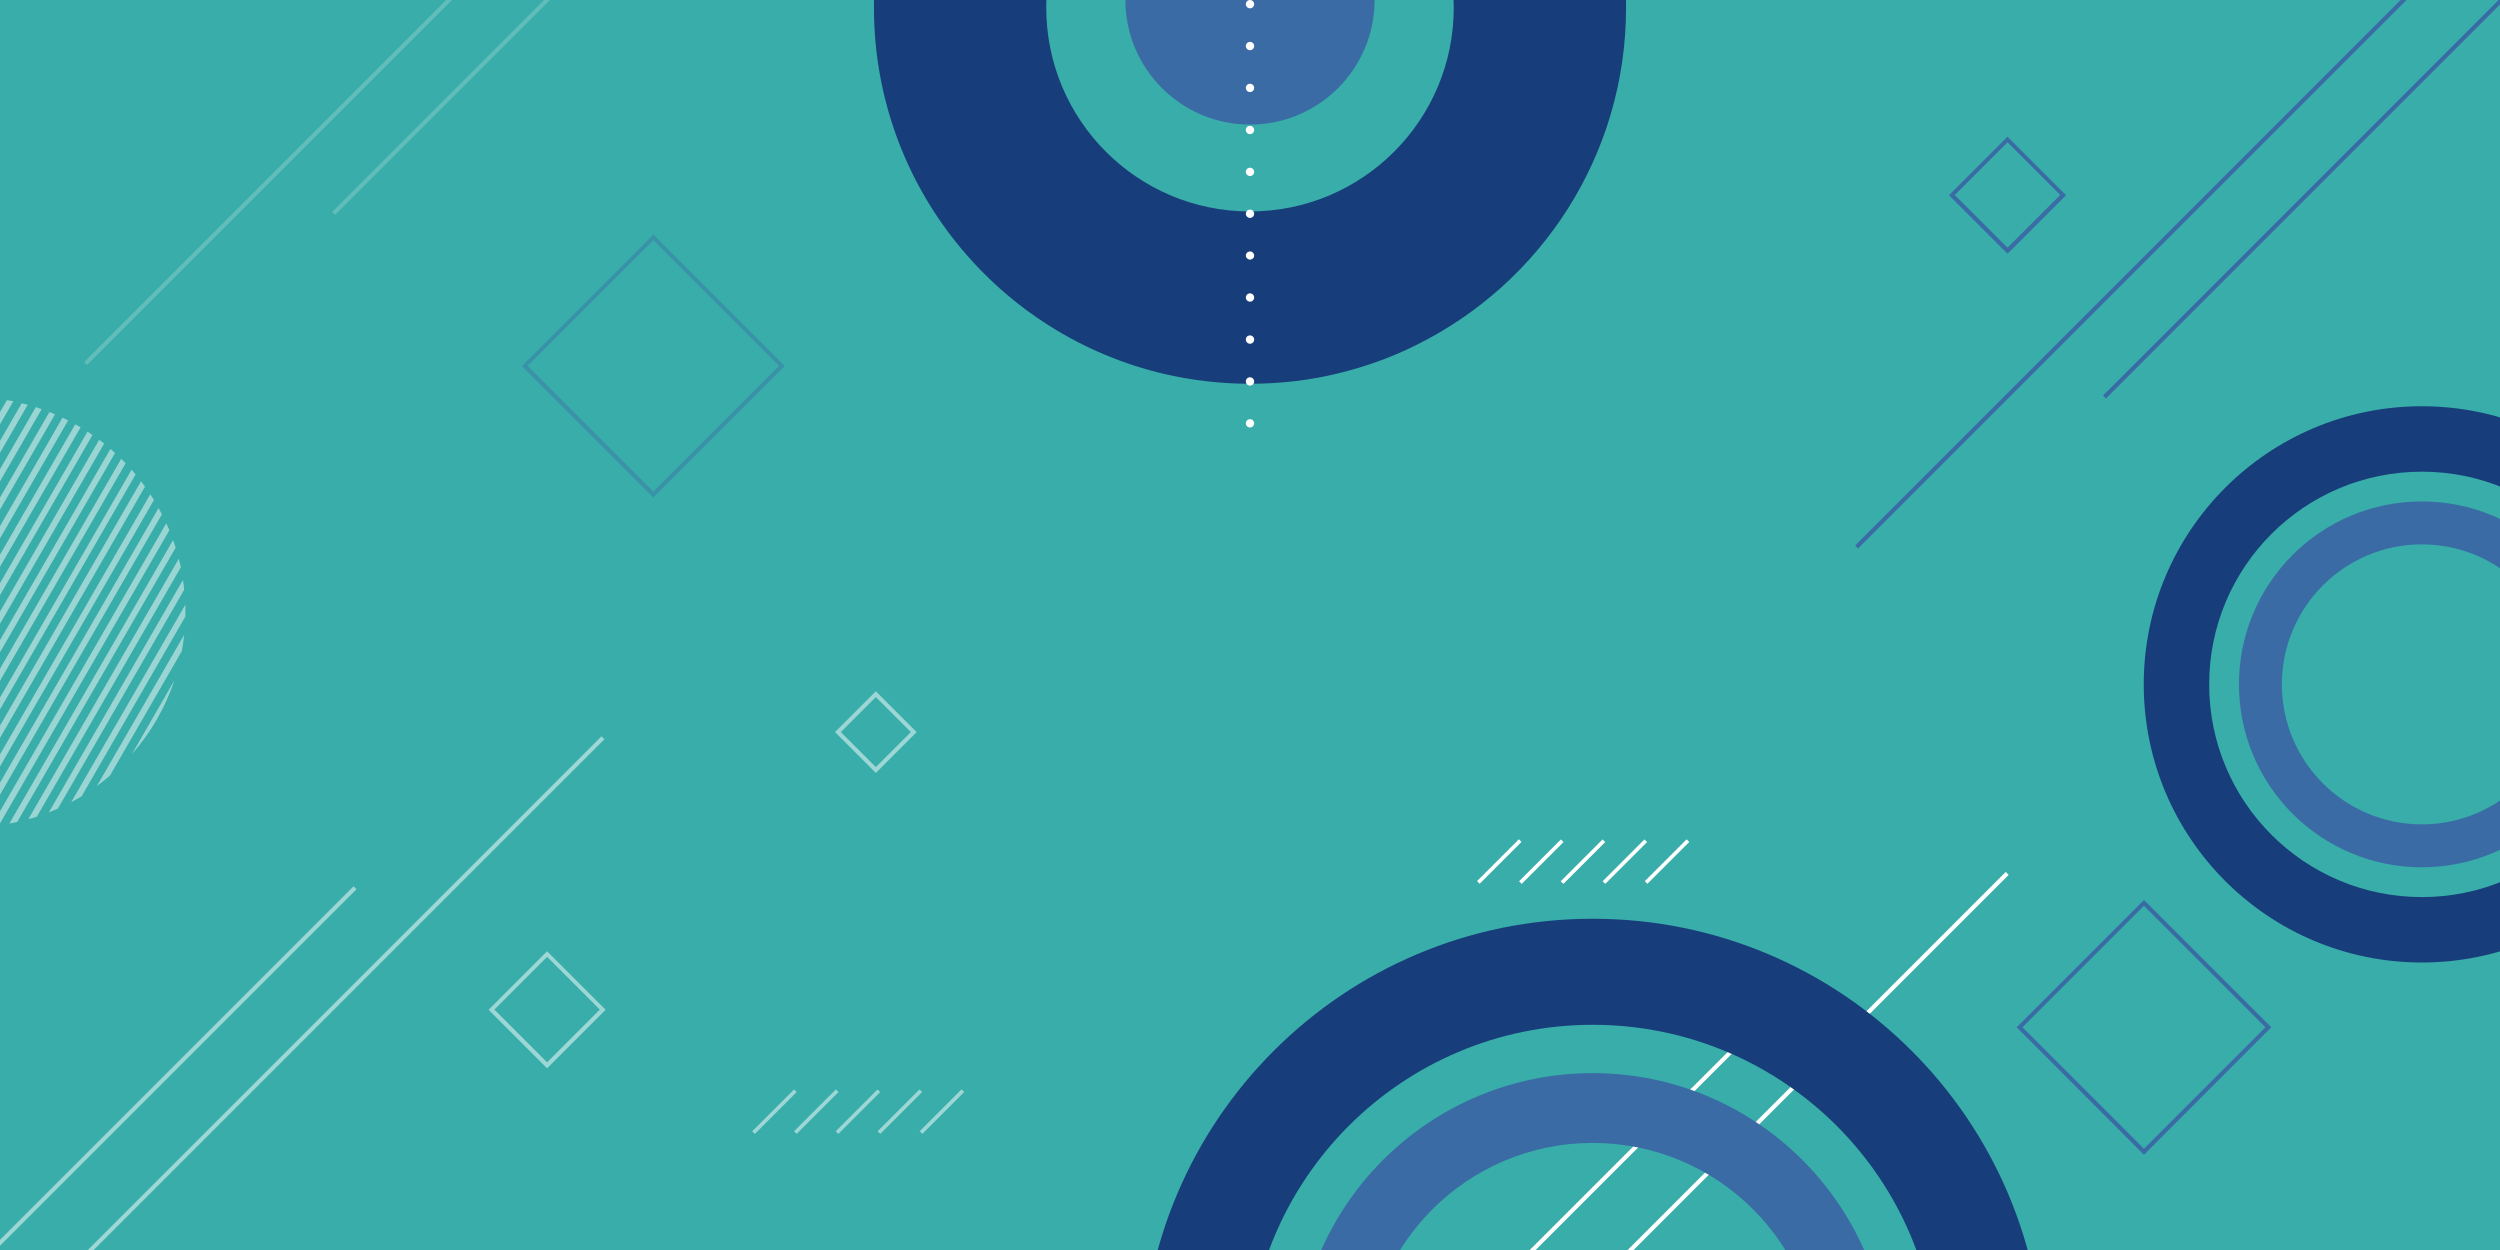
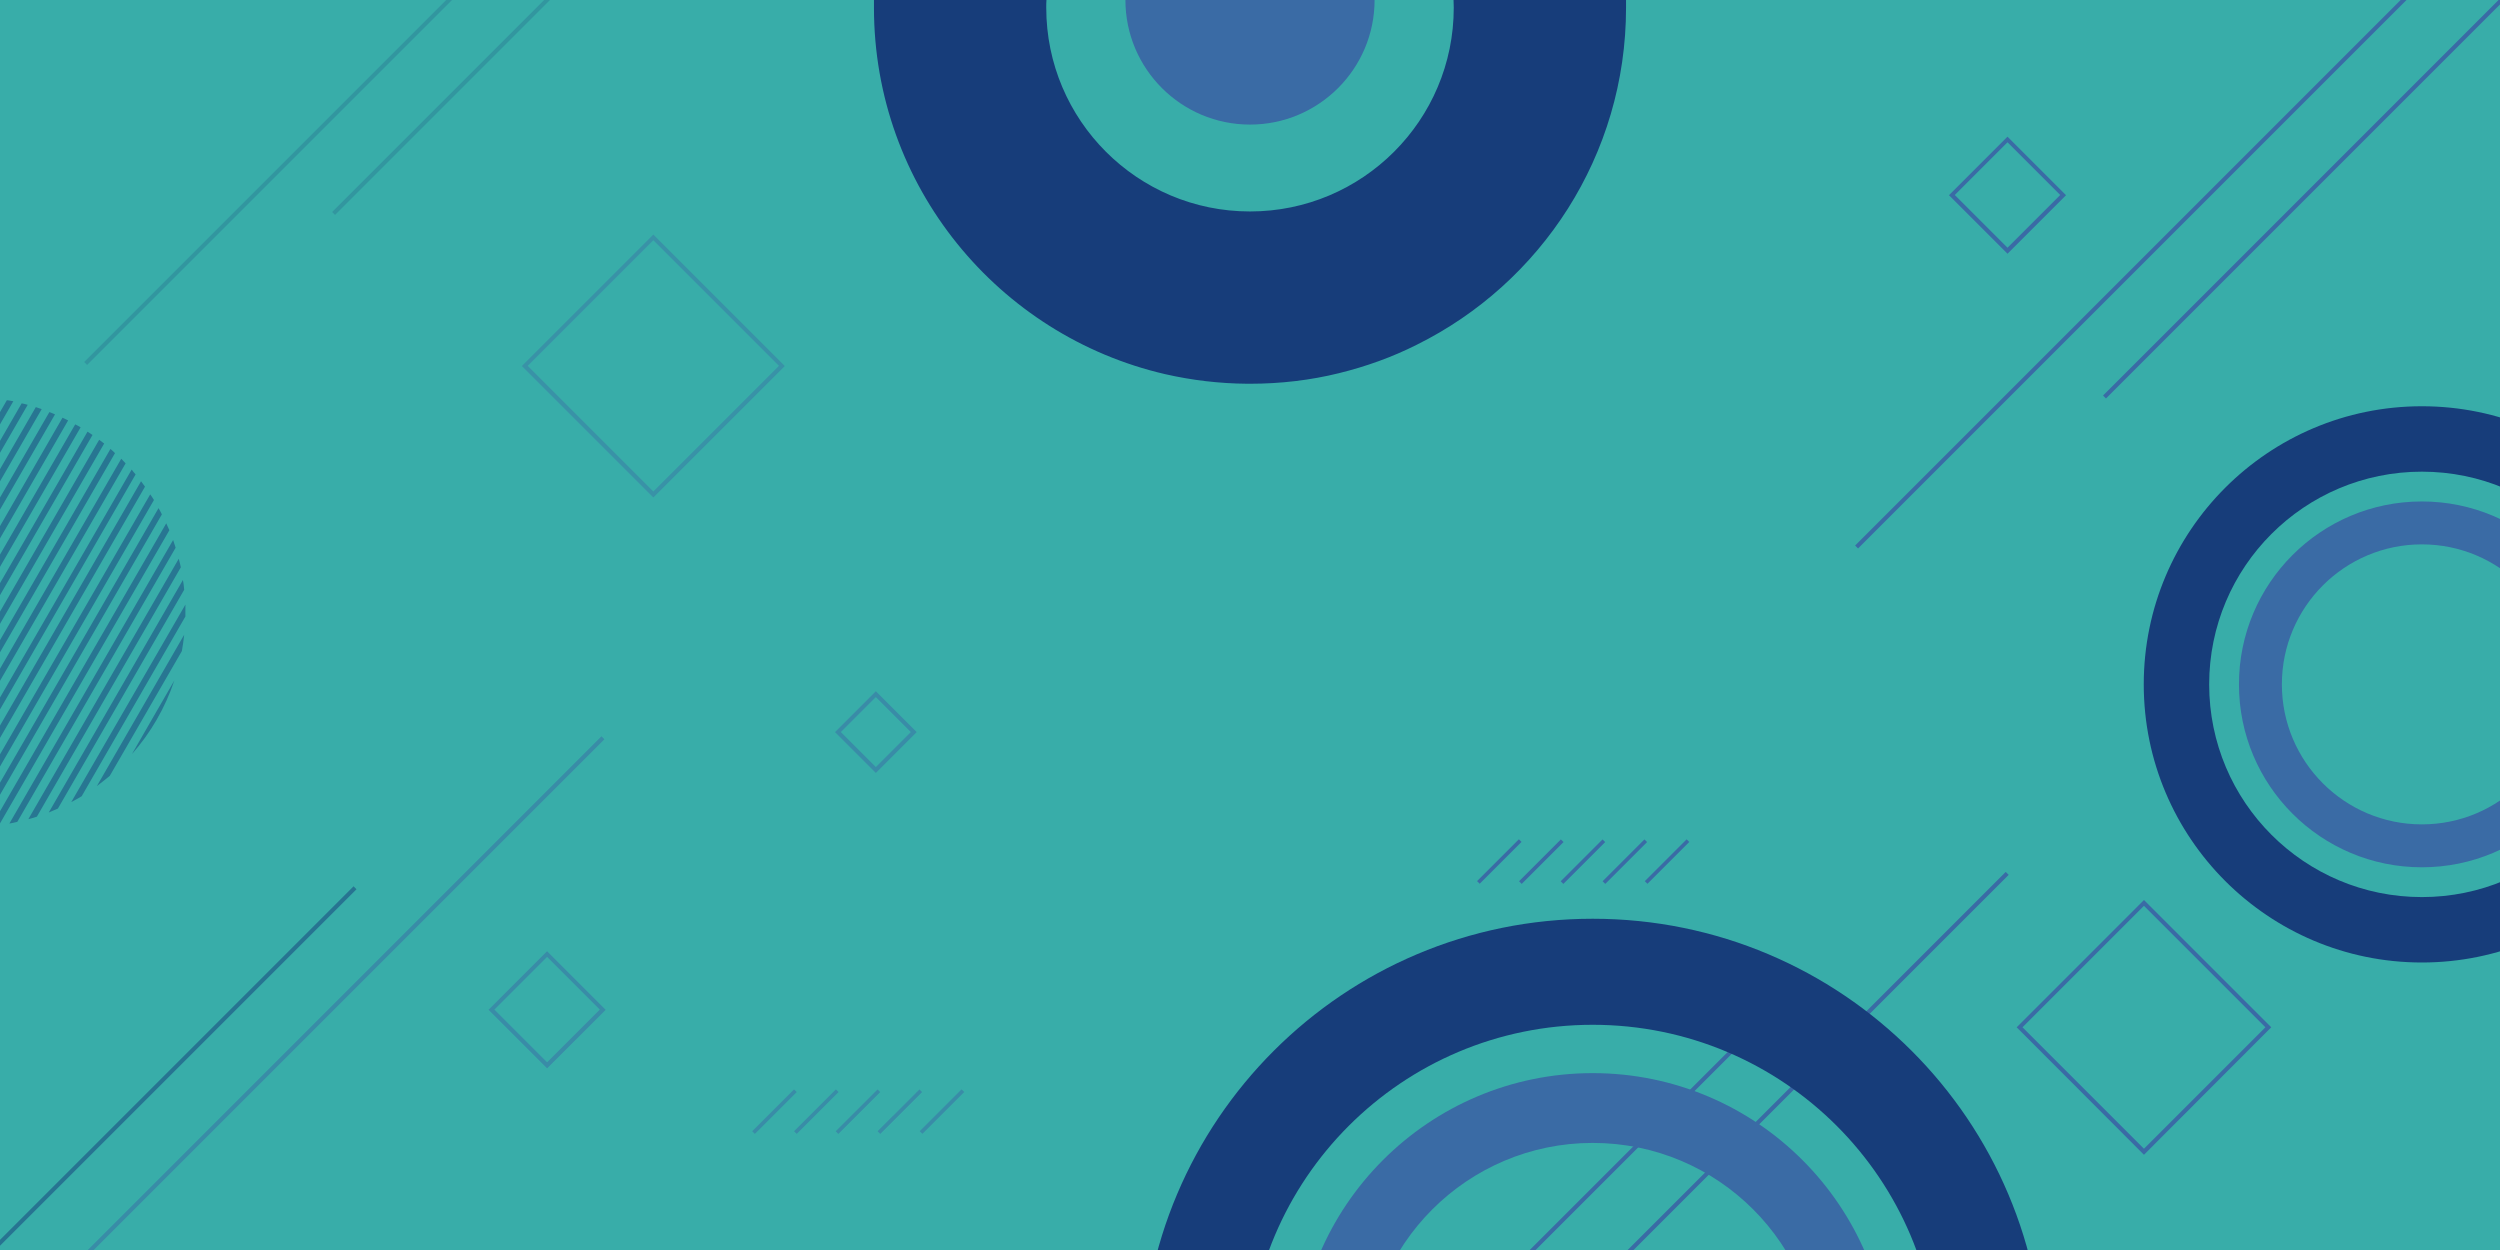
<svg xmlns="http://www.w3.org/2000/svg" xmlns:xlink="http://www.w3.org/1999/xlink" version="1.1" id="Layer_1" x="0px" y="0px" viewBox="0 0 1200 600" style="enable-background:new 0 0 1200 600;" xml:space="preserve">
  <g>
    <defs>
      <rect id="SVGID_1_" width="1200" height="600" />
    </defs>
    <clipPath id="SVGID_2_">
      <use xlink:href="#SVGID_1_" style="overflow:visible;" />
    </clipPath>
    <rect style="clip-path:url(#SVGID_2_);fill:#38ADA9;" width="1200" height="600" />
  </g>
  <g>
    <defs>
      <rect id="SVGID_3_" width="1200" height="600" />
    </defs>
    <clipPath id="SVGID_4_">
      <use xlink:href="#SVGID_3_" style="overflow:visible;" />
    </clipPath>
    <g id="XMLID_413_" style="opacity:0.51;clip-path:url(#SVGID_4_);">
      <g id="XMLID_414_">
        <g id="XMLID_423_">
-           <rect id="XMLID_424_" x="357.5" y="532.7" transform="matrix(0.7071 -0.7071 0.7071 0.7071 -268.4042 419.1178)" style="fill:#FFFFFF;" width="28.4" height="1.8" />
+           <rect id="XMLID_424_" x="357.5" y="532.7" transform="matrix(0.7071 -0.7071 0.7071 0.7071 -268.4042 419.1178)" style="fill:#3A6BA5;" width="28.4" height="1.8" />
        </g>
        <g id="XMLID_421_">
-           <rect id="XMLID_422_" x="377.6" y="532.7" transform="matrix(0.7071 -0.7071 0.7071 0.7071 -262.5254 433.3238)" style="fill:#FFFFFF;" width="28.4" height="1.8" />
+           <rect id="XMLID_422_" x="377.6" y="532.7" transform="matrix(0.7071 -0.7071 0.7071 0.7071 -262.5254 433.3238)" style="fill:#3A6BA5;" width="28.4" height="1.8" />
        </g>
        <g id="XMLID_419_">
-           <rect id="XMLID_420_" x="397.6" y="532.7" transform="matrix(0.7071 -0.7071 0.7071 0.7071 -256.6787 447.4912)" style="fill:#FFFFFF;" width="28.4" height="1.8" />
+           <rect id="XMLID_420_" x="397.6" y="532.7" transform="matrix(0.7071 -0.7071 0.7071 0.7071 -256.6787 447.4912)" style="fill:#3A6BA5;" width="28.4" height="1.8" />
        </g>
        <g id="XMLID_417_">
-           <rect id="XMLID_418_" x="417.7" y="532.7" transform="matrix(0.7071 -0.7071 0.7071 0.7071 -250.7785 461.6919)" style="fill:#FFFFFF;" width="28.4" height="1.8" />
+           <rect id="XMLID_418_" x="417.7" y="532.7" transform="matrix(0.7071 -0.7071 0.7071 0.7071 -250.7785 461.6919)" style="fill:#3A6BA5;" width="28.4" height="1.8" />
        </g>
        <g id="XMLID_415_">
-           <rect id="XMLID_416_" x="437.9" y="532.7" transform="matrix(0.7072 -0.7071 0.7071 0.7072 -244.8852 475.8866)" style="fill:#FFFFFF;" width="28.4" height="1.8" />
+           <rect id="XMLID_416_" x="437.9" y="532.7" transform="matrix(0.7072 -0.7071 0.7071 0.7072 -244.8852 475.8866)" style="fill:#3A6BA5;" width="28.4" height="1.8" />
        </g>
      </g>
    </g>
  </g>
  <g>
    <defs>
      <rect id="SVGID_5_" width="1200" height="600" />
    </defs>
    <clipPath id="SVGID_6_">
      <use xlink:href="#SVGID_5_" style="overflow:visible;" />
    </clipPath>
    <g id="XMLID_323_" style="clip-path:url(#SVGID_6_);">
      <g id="XMLID_324_">
        <g id="XMLID_333_">
-           <rect id="XMLID_334_" x="705.5" y="412.6" transform="matrix(0.7071 -0.7071 0.7071 0.7071 -81.6266 630.0325)" style="fill:#FFFFFF;" width="28.4" height="1.8" />
+           <rect id="XMLID_334_" x="705.5" y="412.6" transform="matrix(0.7071 -0.7071 0.7071 0.7071 -81.6266 630.0325)" style="fill:#3A6BA5;" width="28.4" height="1.8" />
        </g>
        <g id="XMLID_331_">
-           <rect id="XMLID_332_" x="725.6" y="412.7" transform="matrix(0.7071 -0.7071 0.7071 0.7071 -75.7484 644.2496)" style="fill:#FFFFFF;" width="28.4" height="1.8" />
+           <rect id="XMLID_332_" x="725.6" y="412.7" transform="matrix(0.7071 -0.7071 0.7071 0.7071 -75.7484 644.2496)" style="fill:#3A6BA5;" width="28.4" height="1.8" />
        </g>
        <g id="XMLID_329_">
-           <rect id="XMLID_330_" x="745.6" y="412.7" transform="matrix(0.7071 -0.7071 0.7071 0.7071 -69.9011 658.406)" style="fill:#FFFFFF;" width="28.4" height="1.8" />
+           <rect id="XMLID_330_" x="745.6" y="412.7" transform="matrix(0.7071 -0.7071 0.7071 0.7071 -69.9011 658.406)" style="fill:#3A6BA5;" width="28.4" height="1.8" />
        </g>
        <g id="XMLID_327_">
-           <rect id="XMLID_328_" x="765.7" y="412.7" transform="matrix(0.7071 -0.7071 0.7071 0.7071 -63.999 672.6041)" style="fill:#FFFFFF;" width="28.4" height="1.8" />
+           <rect id="XMLID_328_" x="765.7" y="412.7" transform="matrix(0.7071 -0.7071 0.7071 0.7071 -63.999 672.6041)" style="fill:#3A6BA5;" width="28.4" height="1.8" />
        </g>
        <g id="XMLID_325_">
-           <rect id="XMLID_326_" x="785.9" y="412.7" transform="matrix(0.7072 -0.7071 0.7071 0.7072 -58.1135 686.8029)" style="fill:#FFFFFF;" width="28.4" height="1.8" />
+           <rect id="XMLID_326_" x="785.9" y="412.7" transform="matrix(0.7072 -0.7071 0.7071 0.7072 -58.1135 686.8029)" style="fill:#3A6BA5;" width="28.4" height="1.8" />
        </g>
      </g>
    </g>
  </g>
  <g>
    <defs>
      <rect id="SVGID_7_" width="1200" height="600" />
    </defs>
    <clipPath id="SVGID_8_">
      <use xlink:href="#SVGID_7_" style="overflow:visible;" />
    </clipPath>
    <g style="clip-path:url(#SVGID_8_);">
      <rect x="807.2" y="58.9" transform="matrix(0.7071 -0.7071 0.7071 0.7071 278.0362 790.9716)" style="fill:#3A6BA5;" width="573.2" height="2" />
    </g>
  </g>
  <g>
    <defs>
      <rect id="SVGID_9_" width="1200" height="600" />
    </defs>
    <clipPath id="SVGID_10_">
      <use xlink:href="#SVGID_9_" style="overflow:visible;" />
    </clipPath>
    <g style="clip-path:url(#SVGID_10_);">
      <rect x="926.2" y="-13.1" transform="matrix(0.7071 -0.7071 0.7071 0.7071 363.8018 854.033)" style="fill:#3A6BA5;" width="573.2" height="2" />
    </g>
  </g>
  <g>
    <defs>
      <rect id="SVGID_11_" width="1200" height="600" />
    </defs>
    <clipPath id="SVGID_12_">
      <use xlink:href="#SVGID_11_" style="overflow:visible;" />
    </clipPath>
    <g style="clip-path:url(#SVGID_12_);">
-       <rect x="355.2" y="692.9" transform="matrix(0.7071 -0.7071 0.7071 0.7071 -302.6635 657.0328)" style="fill:#FFFFFF;" width="573.2" height="2" />
+       <rect x="355.2" y="692.9" transform="matrix(0.7071 -0.7071 0.7071 0.7071 -302.6635 657.0328)" style="fill:#3A6BA5;" width="573.2" height="2" />
    </g>
  </g>
  <g>
    <defs>
      <rect id="SVGID_13_" width="1200" height="600" />
    </defs>
    <clipPath id="SVGID_14_">
      <use xlink:href="#SVGID_13_" style="overflow:visible;" />
    </clipPath>
    <g style="clip-path:url(#SVGID_14_);">
-       <rect x="474.2" y="620.9" transform="matrix(0.7071 -0.7071 0.7071 0.7071 -216.898 720.0941)" style="fill:#FFFFFF;" width="573.2" height="2" />
+       <rect x="474.2" y="620.9" transform="matrix(0.7071 -0.7071 0.7071 0.7071 -216.898 720.0941)" style="fill:#3A6BA5;" width="573.2" height="2" />
    </g>
  </g>
  <g>
    <defs>
      <rect id="SVGID_15_" width="1200" height="600" />
    </defs>
    <clipPath id="SVGID_16_">
      <use xlink:href="#SVGID_15_" style="overflow:visible;" />
    </clipPath>
    <g style="opacity:0.2;clip-path:url(#SVGID_16_);">
-       <rect x="-42.8" y="-29.2" transform="matrix(0.7071 -0.7071 0.7071 0.7071 91.3189 164.1389)" style="fill:#FFFFFF;" width="573.2" height="2" />
+       <rect x="-42.8" y="-29.2" transform="matrix(0.7071 -0.7071 0.7071 0.7071 91.3189 164.1389)" style="fill:#173D7A;" width="573.2" height="2" />
    </g>
  </g>
  <g>
    <defs>
      <rect id="SVGID_17_" width="1200" height="600" />
    </defs>
    <clipPath id="SVGID_18_">
      <use xlink:href="#SVGID_17_" style="overflow:visible;" />
    </clipPath>
    <g style="opacity:0.2;clip-path:url(#SVGID_18_);">
-       <rect x="76.2" y="-101.2" transform="matrix(0.7071 -0.7071 0.7071 0.7071 177.0844 227.2002)" style="fill:#FFFFFF;" width="573.2" height="2" />
+       <rect x="76.2" y="-101.2" transform="matrix(0.7071 -0.7071 0.7071 0.7071 177.0844 227.2002)" style="fill:#173D7A;" width="573.2" height="2" />
    </g>
  </g>
  <g>
    <defs>
      <rect id="SVGID_19_" width="1200" height="600" />
    </defs>
    <clipPath id="SVGID_20_">
      <use xlink:href="#SVGID_19_" style="overflow:visible;" />
    </clipPath>
    <g style="opacity:0.51;clip-path:url(#SVGID_20_);">
-       <rect x="-318.8" y="627.8" transform="matrix(0.7071 -0.7071 0.7071 0.7071 -454.0986 161.3909)" style="fill:#FFFFFF;" width="573.2" height="2" />
+       <rect x="-318.8" y="627.8" transform="matrix(0.7071 -0.7071 0.7071 0.7071 -454.0986 161.3909)" style="fill:#173D7A;" width="573.2" height="2" />
    </g>
  </g>
  <g>
    <defs>
      <rect id="SVGID_21_" width="1200" height="600" />
    </defs>
    <clipPath id="SVGID_22_">
      <use xlink:href="#SVGID_21_" style="overflow:visible;" />
    </clipPath>
    <g style="opacity:0.51;clip-path:url(#SVGID_22_);">
-       <rect x="-199.8" y="555.8" transform="matrix(0.7071 -0.7071 0.7071 0.7071 -368.3331 224.4522)" style="fill:#FFFFFF;" width="573.2" height="2" />
+       <rect x="-199.8" y="555.8" transform="matrix(0.7071 -0.7071 0.7071 0.7071 -368.3331 224.4522)" style="fill:#3A6BA5;" width="573.2" height="2" />
    </g>
  </g>
  <g>
    <defs>
      <rect id="SVGID_23_" width="1200" height="600" />
    </defs>
    <clipPath id="SVGID_24_">
      <use xlink:href="#SVGID_23_" style="overflow:visible;" />
    </clipPath>
    <g style="opacity:0.49;clip-path:url(#SVGID_24_);">
      <g>
        <path style="fill:#FFFFFF;" d="M-91.7,225.6l-20.4,35.3C-107.7,247.8-100.7,235.8-91.7,225.6z" />
      </g>
      <g>
        <path style="fill:#FFFFFF;" d="M-75,210.4l-41.9,72.5c0.3-2.6,0.6-5.2,1.1-7.8l34.6-59.9C-79.2,213.5-77.1,211.9-75,210.4z" />
      </g>
      <g>
        <path style="fill:#FFFFFF;" d="M-62.6,202.6l-54.8,94.8c0-1.2-0.1-2.4-0.1-3.7c0-0.7,0-1.4,0-2.1l49.8-86.2     C-66,204.4-64.3,203.5-62.6,202.6z" />
      </g>
      <g>
        <path style="fill:#FFFFFF;" d="M-51.8,197.7l-64.4,111.6c-0.2-1.6-0.4-3.2-0.6-4.8l60.6-104.9C-54.8,198.9-53.3,198.2-51.8,197.7     z" />
      </g>
      <g>
        <path style="fill:#FFFFFF;" d="M-42.1,194.4l-72.2,125c-0.4-1.4-0.7-2.8-1-4.2l69.1-119.6C-44.8,195.2-43.4,194.8-42.1,194.4z" />
      </g>
      <g>
        <path style="fill:#FFFFFF;" d="M-32.9,192.3l-78.6,136.1c-0.4-1.2-0.9-2.5-1.2-3.7l76-131.6C-35.5,192.8-34.2,192.5-32.9,192.3z" />
      </g>
      <g>
        <path style="fill:#FFFFFF;" d="M-24.3,191.1l-83.9,145.3c-0.5-1.1-1-2.2-1.4-3.3L-28,191.5C-26.8,191.3-25.5,191.2-24.3,191.1z" />
      </g>
      <g>
        <path style="fill:#FFFFFF;" d="M-16.2,190.6l-88.4,153.1c-0.6-1-1.1-2-1.6-3l86.6-150C-18.5,190.7-17.3,190.6-16.2,190.6z" />
      </g>
      <g>
        <path style="fill:#FFFFFF;" d="M-8.4,190.8l-92.2,159.6c-0.6-0.9-1.2-1.8-1.8-2.8l90.7-157C-10.5,190.6-9.4,190.7-8.4,190.8z" />
      </g>
      <g>
        <path style="fill:#FFFFFF;" d="M-0.8,191.4l-95.3,165.1c-0.7-0.8-1.3-1.7-1.9-2.6L-4,191C-3,191.2-1.9,191.3-0.8,191.4z" />
      </g>
      <g>
-         <path style="fill:#FFFFFF;" d="M6.4,192.6l-97.9,169.5c-0.7-0.8-1.4-1.6-2-2.3L3.3,192.1C4.3,192.2,5.4,192.4,6.4,192.6z" />
-       </g>
-       <g>
-         <path style="fill:#FFFFFF;" d="M13.3,194.3l-99.9,173.1c-0.7-0.7-1.4-1.4-2.1-2.1l99.1-171.7C11.4,193.8,12.3,194,13.3,194.3z" />
-       </g>
-       <g>
-         <path style="fill:#FFFFFF;" d="M20,196.4L-81.4,372.1c-0.8-0.6-1.5-1.3-2.2-2L17.2,195.4C18.1,195.7,19.1,196.1,20,196.4z" />
-       </g>
-       <g>
-         <path style="fill:#FFFFFF;" d="M26.4,198.9L-76.1,376.4c-0.8-0.6-1.6-1.2-2.3-1.8L23.7,197.8C24.6,198.1,25.5,198.5,26.4,198.9z" />
-       </g>
-       <g>
-         <path style="fill:#FFFFFF;" d="M32.7,201.8L-70.4,380.4c-0.8-0.5-1.6-1.1-2.4-1.6L30,200.5C30.9,200.9,31.8,201.4,32.7,201.8z" />
-       </g>
-       <g>
-         <path style="fill:#FFFFFF;" d="M38.7,205.1L-64.6,383.9c-0.9-0.5-1.7-1-2.5-1.5L36.1,203.7C37,204.1,37.8,204.6,38.7,205.1z" />
-       </g>
-       <g>
-         <path style="fill:#FFFFFF;" d="M44.4,208.8L-58.5,387c-0.9-0.4-1.8-0.8-2.6-1.3L42,207.2C42.8,207.7,43.6,208.3,44.4,208.8z" />
-       </g>
-       <g>
-         <path style="fill:#FFFFFF;" d="M50,212.9L-52.2,389.8c-0.9-0.4-1.8-0.7-2.7-1.1L47.6,211.1C48.4,211.7,49.2,212.3,50,212.9z" />
-       </g>
-       <g>
-         <path style="fill:#FFFFFF;" d="M55.2,217.5L-45.6,392.1c-0.9-0.3-1.9-0.6-2.8-1L53,215.5C53.8,216.1,54.5,216.8,55.2,217.5z" />
-       </g>
-       <g>
-         <path style="fill:#FFFFFF;" d="M60.3,222.4L-38.8,394c-1-0.2-2-0.5-2.9-0.8l99.9-173C58.9,220.9,59.6,221.7,60.3,222.4z" />
-       </g>
-       <g>
-         <path style="fill:#FFFFFF;" d="M65.1,227.7l-96.8,167.8c-1-0.2-2-0.4-3-0.6l97.9-169.5C63.8,226.2,64.4,227,65.1,227.7z" />
-       </g>
-       <g>
-         <path style="fill:#FFFFFF;" d="M69.6,233.6l-94,162.9c-1.1-0.1-2.1-0.2-3.2-0.4L67.7,231C68.4,231.9,69,232.7,69.6,233.6z" />
-       </g>
-       <g>
-         <path style="fill:#FFFFFF;" d="M73.9,240l-90.7,157c-1.1,0-2.2-0.1-3.3-0.1l92.2-159.6C72.7,238.1,73.3,239,73.9,240z" />
-       </g>
-       <g>
-         <path style="fill:#FFFFFF;" d="M77.7,246.9l-86.6,150c-1.1,0.1-2.3,0.1-3.4,0.1l88.4-153.1C76.7,244.9,77.2,245.9,77.7,246.9z" />
-       </g>
-       <g>
-         <path style="fill:#FFFFFF;" d="M81.3,254.5L-0.5,396.1c-1.2,0.2-2.4,0.3-3.6,0.4l83.9-145.3C80.3,252.3,80.8,253.4,81.3,254.5z" />
-       </g>
-       <g>
-         <path style="fill:#FFFFFF;" d="M84.3,262.9l-76,131.6c-1.3,0.3-2.5,0.6-3.8,0.8l78.6-136.1C83.5,260.4,83.9,261.7,84.3,262.9z" />
-       </g>
-       <g>
-         <path style="fill:#FFFFFF;" d="M86.8,272.3L17.7,392c-1.3,0.4-2.7,0.9-4.1,1.2l72.2-125C86.2,269.6,86.5,270.9,86.8,272.3z" />
-       </g>
-       <g>
-         <path style="fill:#FFFFFF;" d="M88.4,283.1l-60.6,105c-1.5,0.7-2.9,1.3-4.4,1.9l64.4-111.6C88.1,279.9,88.3,281.5,88.4,283.1z" />
-       </g>
-       <g>
-         <path style="fill:#FFFFFF;" d="M89,293.8c0,0.7,0,1.4,0,2.1l-49.8,86.3c-1.6,1-3.3,1.9-5,2.8L89,290.2     C89,291.3,89,292.6,89,293.8z" />
-       </g>
-       <g>
-         <path style="fill:#FFFFFF;" d="M88.4,304.7c-0.3,2.6-0.6,5.2-1.1,7.8l-34.6,59.9c-2,1.7-4.1,3.3-6.2,4.9L88.4,304.7z" />
-       </g>
-       <g>
-         <path style="fill:#FFFFFF;" d="M83.7,326.6c-4.4,13.2-11.4,25.2-20.4,35.4L83.7,326.6z" />
+         <path style="fill:#173D7A;" d="M6.4,192.6l-97.9,169.5c-0.7-0.8-1.4-1.6-2-2.3L3.3,192.1C4.3,192.2,5.4,192.4,6.4,192.6z" />
+       </g>
+       <g>
+         <path style="fill:#173D7A;" d="M13.3,194.3l-99.9,173.1c-0.7-0.7-1.4-1.4-2.1-2.1l99.1-171.7C11.4,193.8,12.3,194,13.3,194.3z" />
+       </g>
+       <g>
+         <path style="fill:#173D7A;" d="M20,196.4L-81.4,372.1c-0.8-0.6-1.5-1.3-2.2-2L17.2,195.4C18.1,195.7,19.1,196.1,20,196.4z" />
+       </g>
+       <g>
+         <path style="fill:#173D7A;" d="M26.4,198.9L-76.1,376.4c-0.8-0.6-1.6-1.2-2.3-1.8L23.7,197.8C24.6,198.1,25.5,198.5,26.4,198.9z" />
+       </g>
+       <g>
+         <path style="fill:#173D7A;" d="M32.7,201.8L-70.4,380.4c-0.8-0.5-1.6-1.1-2.4-1.6L30,200.5C30.9,200.9,31.8,201.4,32.7,201.8z" />
+       </g>
+       <g>
+         <path style="fill:#173D7A;" d="M38.7,205.1L-64.6,383.9c-0.9-0.5-1.7-1-2.5-1.5L36.1,203.7C37,204.1,37.8,204.6,38.7,205.1z" />
+       </g>
+       <g>
+         <path style="fill:#173D7A;" d="M44.4,208.8L-58.5,387c-0.9-0.4-1.8-0.8-2.6-1.3L42,207.2C42.8,207.7,43.6,208.3,44.4,208.8z" />
+       </g>
+       <g>
+         <path style="fill:#173D7A;" d="M50,212.9L-52.2,389.8c-0.9-0.4-1.8-0.7-2.7-1.1L47.6,211.1C48.4,211.7,49.2,212.3,50,212.9z" />
+       </g>
+       <g>
+         <path style="fill:#173D7A;" d="M55.2,217.5L-45.6,392.1c-0.9-0.3-1.9-0.6-2.8-1L53,215.5C53.8,216.1,54.5,216.8,55.2,217.5z" />
+       </g>
+       <g>
+         <path style="fill:#173D7A;" d="M60.3,222.4L-38.8,394c-1-0.2-2-0.5-2.9-0.8l99.9-173C58.9,220.9,59.6,221.7,60.3,222.4z" />
+       </g>
+       <g>
+         <path style="fill:#173D7A;" d="M65.1,227.7l-96.8,167.8c-1-0.2-2-0.4-3-0.6l97.9-169.5C63.8,226.2,64.4,227,65.1,227.7z" />
+       </g>
+       <g>
+         <path style="fill:#173D7A;" d="M69.6,233.6l-94,162.9c-1.1-0.1-2.1-0.2-3.2-0.4L67.7,231C68.4,231.9,69,232.7,69.6,233.6z" />
+       </g>
+       <g>
+         <path style="fill:#173D7A;" d="M73.9,240l-90.7,157c-1.1,0-2.2-0.1-3.3-0.1l92.2-159.6C72.7,238.1,73.3,239,73.9,240z" />
+       </g>
+       <g>
+         <path style="fill:#173D7A;" d="M77.7,246.9l-86.6,150c-1.1,0.1-2.3,0.1-3.4,0.1l88.4-153.1C76.7,244.9,77.2,245.9,77.7,246.9z" />
+       </g>
+       <g>
+         <path style="fill:#173D7A;" d="M81.3,254.5L-0.5,396.1c-1.2,0.2-2.4,0.3-3.6,0.4l83.9-145.3C80.3,252.3,80.8,253.4,81.3,254.5z" />
+       </g>
+       <g>
+         <path style="fill:#173D7A;" d="M84.3,262.9l-76,131.6c-1.3,0.3-2.5,0.6-3.8,0.8l78.6-136.1C83.5,260.4,83.9,261.7,84.3,262.9z" />
+       </g>
+       <g>
+         <path style="fill:#173D7A;" d="M86.8,272.3L17.7,392c-1.3,0.4-2.7,0.9-4.1,1.2l72.2-125C86.2,269.6,86.5,270.9,86.8,272.3z" />
+       </g>
+       <g>
+         <path style="fill:#173D7A;" d="M88.4,283.1l-60.6,105c-1.5,0.7-2.9,1.3-4.4,1.9l64.4-111.6C88.1,279.9,88.3,281.5,88.4,283.1z" />
+       </g>
+       <g>
+         <path style="fill:#173D7A;" d="M89,293.8c0,0.7,0,1.4,0,2.1l-49.8,86.3c-1.6,1-3.3,1.9-5,2.8L89,290.2     C89,291.3,89,292.6,89,293.8z" />
+       </g>
+       <g>
+         <path style="fill:#173D7A;" d="M88.4,304.7c-0.3,2.6-0.6,5.2-1.1,7.8l-34.6,59.9c-2,1.7-4.1,3.3-6.2,4.9L88.4,304.7z" />
+       </g>
+       <g>
+         <path style="fill:#173D7A;" d="M83.7,326.6c-4.4,13.2-11.4,25.2-20.4,35.4L83.7,326.6z" />
      </g>
    </g>
  </g>
  <g>
    <defs>
      <rect id="SVGID_25_" width="1200" height="600" />
    </defs>
    <clipPath id="SVGID_26_">
      <use xlink:href="#SVGID_25_" style="overflow:visible;" />
    </clipPath>
    <g style="clip-path:url(#SVGID_26_);">
      <path style="fill:#3A6BA5;" d="M1029.1,554.3L968,493.1l61.1-61.1l61.1,61.1L1029.1,554.3z M970.8,493.1l58.3,58.3l58.3-58.3    l-58.3-58.3L970.8,493.1z" />
    </g>
  </g>
  <g>
    <defs>
      <rect id="SVGID_27_" width="1200" height="600" />
    </defs>
    <clipPath id="SVGID_28_">
      <use xlink:href="#SVGID_27_" style="overflow:visible;" />
    </clipPath>
    <g style="opacity:0.41;clip-path:url(#SVGID_28_);">
      <path style="fill:#3A6BA5;" d="M313.6,238.8l-63.1-63.1l63.1-63.1l63.1,63.1L313.6,238.8z M253.3,175.6l60.3,60.3l60.3-60.3    l-60.3-60.3L253.3,175.6z" />
    </g>
  </g>
  <g>
    <defs>
      <rect id="SVGID_29_" width="1200" height="600" />
    </defs>
    <clipPath id="SVGID_30_">
      <use xlink:href="#SVGID_29_" style="overflow:visible;" />
    </clipPath>
    <g style="opacity:0.51;clip-path:url(#SVGID_30_);">
-       <path style="fill:#FFFFFF;" d="M262.6,512.8l-28.1-28.1l28.1-28.1l28.1,28.1L262.6,512.8z M237.3,484.6l25.3,25.3l25.3-25.3    l-25.3-25.3L237.3,484.6z" />
+       <path style="fill:#3A6BA5;" d="M262.6,512.8l-28.1-28.1l28.1-28.1l28.1,28.1L262.6,512.8z M237.3,484.6l25.3,25.3l25.3-25.3    l-25.3-25.3L237.3,484.6z" />
    </g>
  </g>
  <g>
    <defs>
      <rect id="SVGID_31_" width="1200" height="600" />
    </defs>
    <clipPath id="SVGID_32_">
      <use xlink:href="#SVGID_31_" style="overflow:visible;" />
    </clipPath>
    <g style="clip-path:url(#SVGID_32_);">
      <path style="fill:#3A6BA5;" d="M963.6,121.8l-28.1-28.1l28.1-28.1l28.1,28.1L963.6,121.8z M938.3,93.6l25.3,25.3l25.3-25.3    l-25.3-25.3L938.3,93.6z" />
    </g>
  </g>
  <g>
    <defs>
      <rect id="SVGID_33_" width="1200" height="600" />
    </defs>
    <clipPath id="SVGID_34_">
      <use xlink:href="#SVGID_33_" style="overflow:visible;" />
    </clipPath>
    <g style="opacity:0.51;clip-path:url(#SVGID_34_);">
-       <path style="fill:#FFFFFF;" d="M420.4,371l-19.6-19.6l19.6-19.6l19.6,19.6L420.4,371z M403.6,351.4l16.8,16.8l16.8-16.8    l-16.8-16.8L403.6,351.4z" />
+       <path style="fill:#3A6BA5;" d="M420.4,371l-19.6-19.6l19.6-19.6l19.6,19.6L420.4,371z M403.6,351.4l16.8,16.8l16.8-16.8    l-16.8-16.8L403.6,351.4z" />
    </g>
  </g>
  <rect style="fill:none;" width="1200" height="600" />
  <path style="fill:#173D7A;" d="M642.8,179.1L642.8,179.1c13-3.2,25.5-7.7,37.2-13.6C739.6,136,780.5,74.6,780.5,3.7  c0-1.2,0-2.5,0-3.7h-82.8c0,1.2,0.1,2.5,0.1,3.7c0,54-43.8,97.8-97.8,97.8s-97.8-43.8-97.8-97.8c0-1.2,0-2.5,0.1-3.7h-82.8  c0,1.2,0,2.5,0,3.7c0,85.7,59.7,157.4,139.8,175.9c12.7,2.9,25.9,4.5,39.4,4.6c0.4,0,0.9,0,1.3,0  C614.7,184.2,629.1,182.5,642.8,179.1z" />
  <rect style="fill:none;" width="1200" height="600" />
  <path id="XMLID_412_" style="fill:#3A6BA5;" d="M659.8,0H540.2c0,33,26.8,59.8,59.8,59.8S659.8,33,659.8,0z" />
  <g>
    <defs>
      <rect id="SVGID_35_" width="1200" height="600" />
    </defs>
    <clipPath id="SVGID_36_">
      <use xlink:href="#SVGID_35_" style="overflow:visible;" />
    </clipPath>
-     <g id="XMLID_399_" style="clip-path:url(#SVGID_36_);">
-       <path id="XMLID_400_" style="fill:#FFFFFF;" d="M600,201.2c1.1,0,2,0.9,2,2l0,0c0,1.1-0.9,2-2,2l0,0c-1.1,0-2-0.9-2-2l0,0    C598,202.1,598.9,201.2,600,201.2z M600,181.1c1.1,0,2,0.9,2,2l0,0c0,1.1-0.9,2-2,2l0,0c-1.1,0-2-0.9-2-2l0,0    C598,181.9,598.9,181.1,600,181.1z M600,161c1.1,0,2,0.9,2,2l0,0c0,1.1-0.9,2-2,2l0,0c-1.1,0-2-0.9-2-2l0,0    C598,161.8,598.9,161,600,161z M600,140.8c1.1,0,2,0.9,2,2l0,0c0,1.1-0.9,2-2,2l0,0c-1.1,0-2-0.9-2-2l0,0    C598,141.7,598.9,140.8,600,140.8z M600,120.7c1.1,0,2,0.9,2,2l0,0c0,1.1-0.9,1.9-2,1.9l0,0c-1.1,0-2-0.9-2-1.9l0,0    C598,121.6,598.9,120.7,600,120.7z M600,100.6c1.1,0,2,0.9,2,2l0,0c0,1.1-0.9,2-2,2l0,0c-1.1,0-2-0.9-2-2l0,0    C598,101.5,598.9,100.6,600,100.6z M600,80.5c1.1,0,2,0.9,2,2l0,0c0,1.1-0.9,2-2,2l0,0c-1.1,0-2-0.9-2-2l0,0    C598,81.3,598.9,80.5,600,80.5z M600,60.4c1.1,0,2,0.9,2,2l0,0c0,1.1-0.9,2-2,2l0,0c-1.1,0-2-0.9-2-2l0,0    C598,61.2,598.9,60.4,600,60.4z M600,40.2c1.1,0,2,0.9,2,2l0,0c0,1.1-0.9,2-2,2l0,0c-1.1,0-2-0.9-2-2l0,0    C598,41.1,598.9,40.2,600,40.2z M600,20.1c1.1,0,2,0.9,2,2l0,0c0,1.1-0.9,2-2,2l0,0c-1.1,0-2-0.9-2-2l0,0    C598,21,598.9,20.1,600,20.1z M600,0c1.1,0,2,0.9,2,2l0,0c0,1.1-0.9,2-2,2l0,0c-1.1,0-2-0.9-2-2l0,0C598,0.9,598.9,0,600,0z" />
-     </g>
  </g>
  <g>
    <defs>
      <rect id="SVGID_37_" width="1200" height="600" />
    </defs>
    <clipPath id="SVGID_38_">
      <use xlink:href="#SVGID_37_" style="overflow:visible;" />
    </clipPath>
    <path style="clip-path:url(#SVGID_38_);fill:#173D7A;" d="M764.5,441C644.9,441,548,537.9,548,657.5S644.9,874,764.5,874   S981,777.1,981,657.5S884.1,441,764.5,441z M764.5,823.1c-91.5,0-165.6-74.2-165.6-165.6S673,491.9,764.5,491.9   S930.1,566,930.1,657.5S856,823.1,764.5,823.1z" />
  </g>
  <g>
    <defs>
      <rect id="SVGID_39_" width="1200" height="600" />
    </defs>
    <clipPath id="SVGID_40_">
      <use xlink:href="#SVGID_39_" style="overflow:visible;" />
    </clipPath>
    <path style="clip-path:url(#SVGID_40_);fill:#3A6BA5;" d="M764.5,515.1c-78.6,0-142.4,63.8-142.4,142.4s63.8,142.4,142.4,142.4   s142.4-63.8,142.4-142.4S843.1,515.1,764.5,515.1z M764.5,766.4c-60.2,0-108.9-48.8-108.9-108.9s48.8-108.9,108.9-108.9   c60.2,0,108.9,48.8,108.9,108.9S824.7,766.4,764.5,766.4z" />
  </g>
  <g>
    <defs>
      <rect id="SVGID_41_" width="1200" height="600" />
    </defs>
    <clipPath id="SVGID_42_">
      <use xlink:href="#SVGID_41_" style="overflow:visible;" />
    </clipPath>
    <path style="clip-path:url(#SVGID_42_);fill:#173D7A;" d="M1162.5,195c-73.7,0-133.5,59.8-133.5,133.5S1088.8,462,1162.5,462   S1296,402.2,1296,328.5S1236.2,195,1162.5,195z M1162.5,430.6c-56.4,0-102.1-45.7-102.1-102.1s45.7-102.1,102.1-102.1   s102.1,45.7,102.1,102.1S1218.9,430.6,1162.5,430.6z" />
  </g>
  <g>
    <defs>
      <rect id="SVGID_43_" width="1200" height="600" />
    </defs>
    <clipPath id="SVGID_44_">
      <use xlink:href="#SVGID_43_" style="overflow:visible;" />
    </clipPath>
    <path style="clip-path:url(#SVGID_44_);fill:#3A6BA5;" d="M1162.5,240.7c-48.5,0-87.8,39.3-87.8,87.8s39.3,87.8,87.8,87.8   s87.8-39.3,87.8-87.8S1211,240.7,1162.5,240.7z M1162.5,395.7c-37.1,0-67.2-30.1-67.2-67.2s30.1-67.2,67.2-67.2   s67.2,30.1,67.2,67.2S1199.6,395.7,1162.5,395.7z" />
  </g>
</svg>
